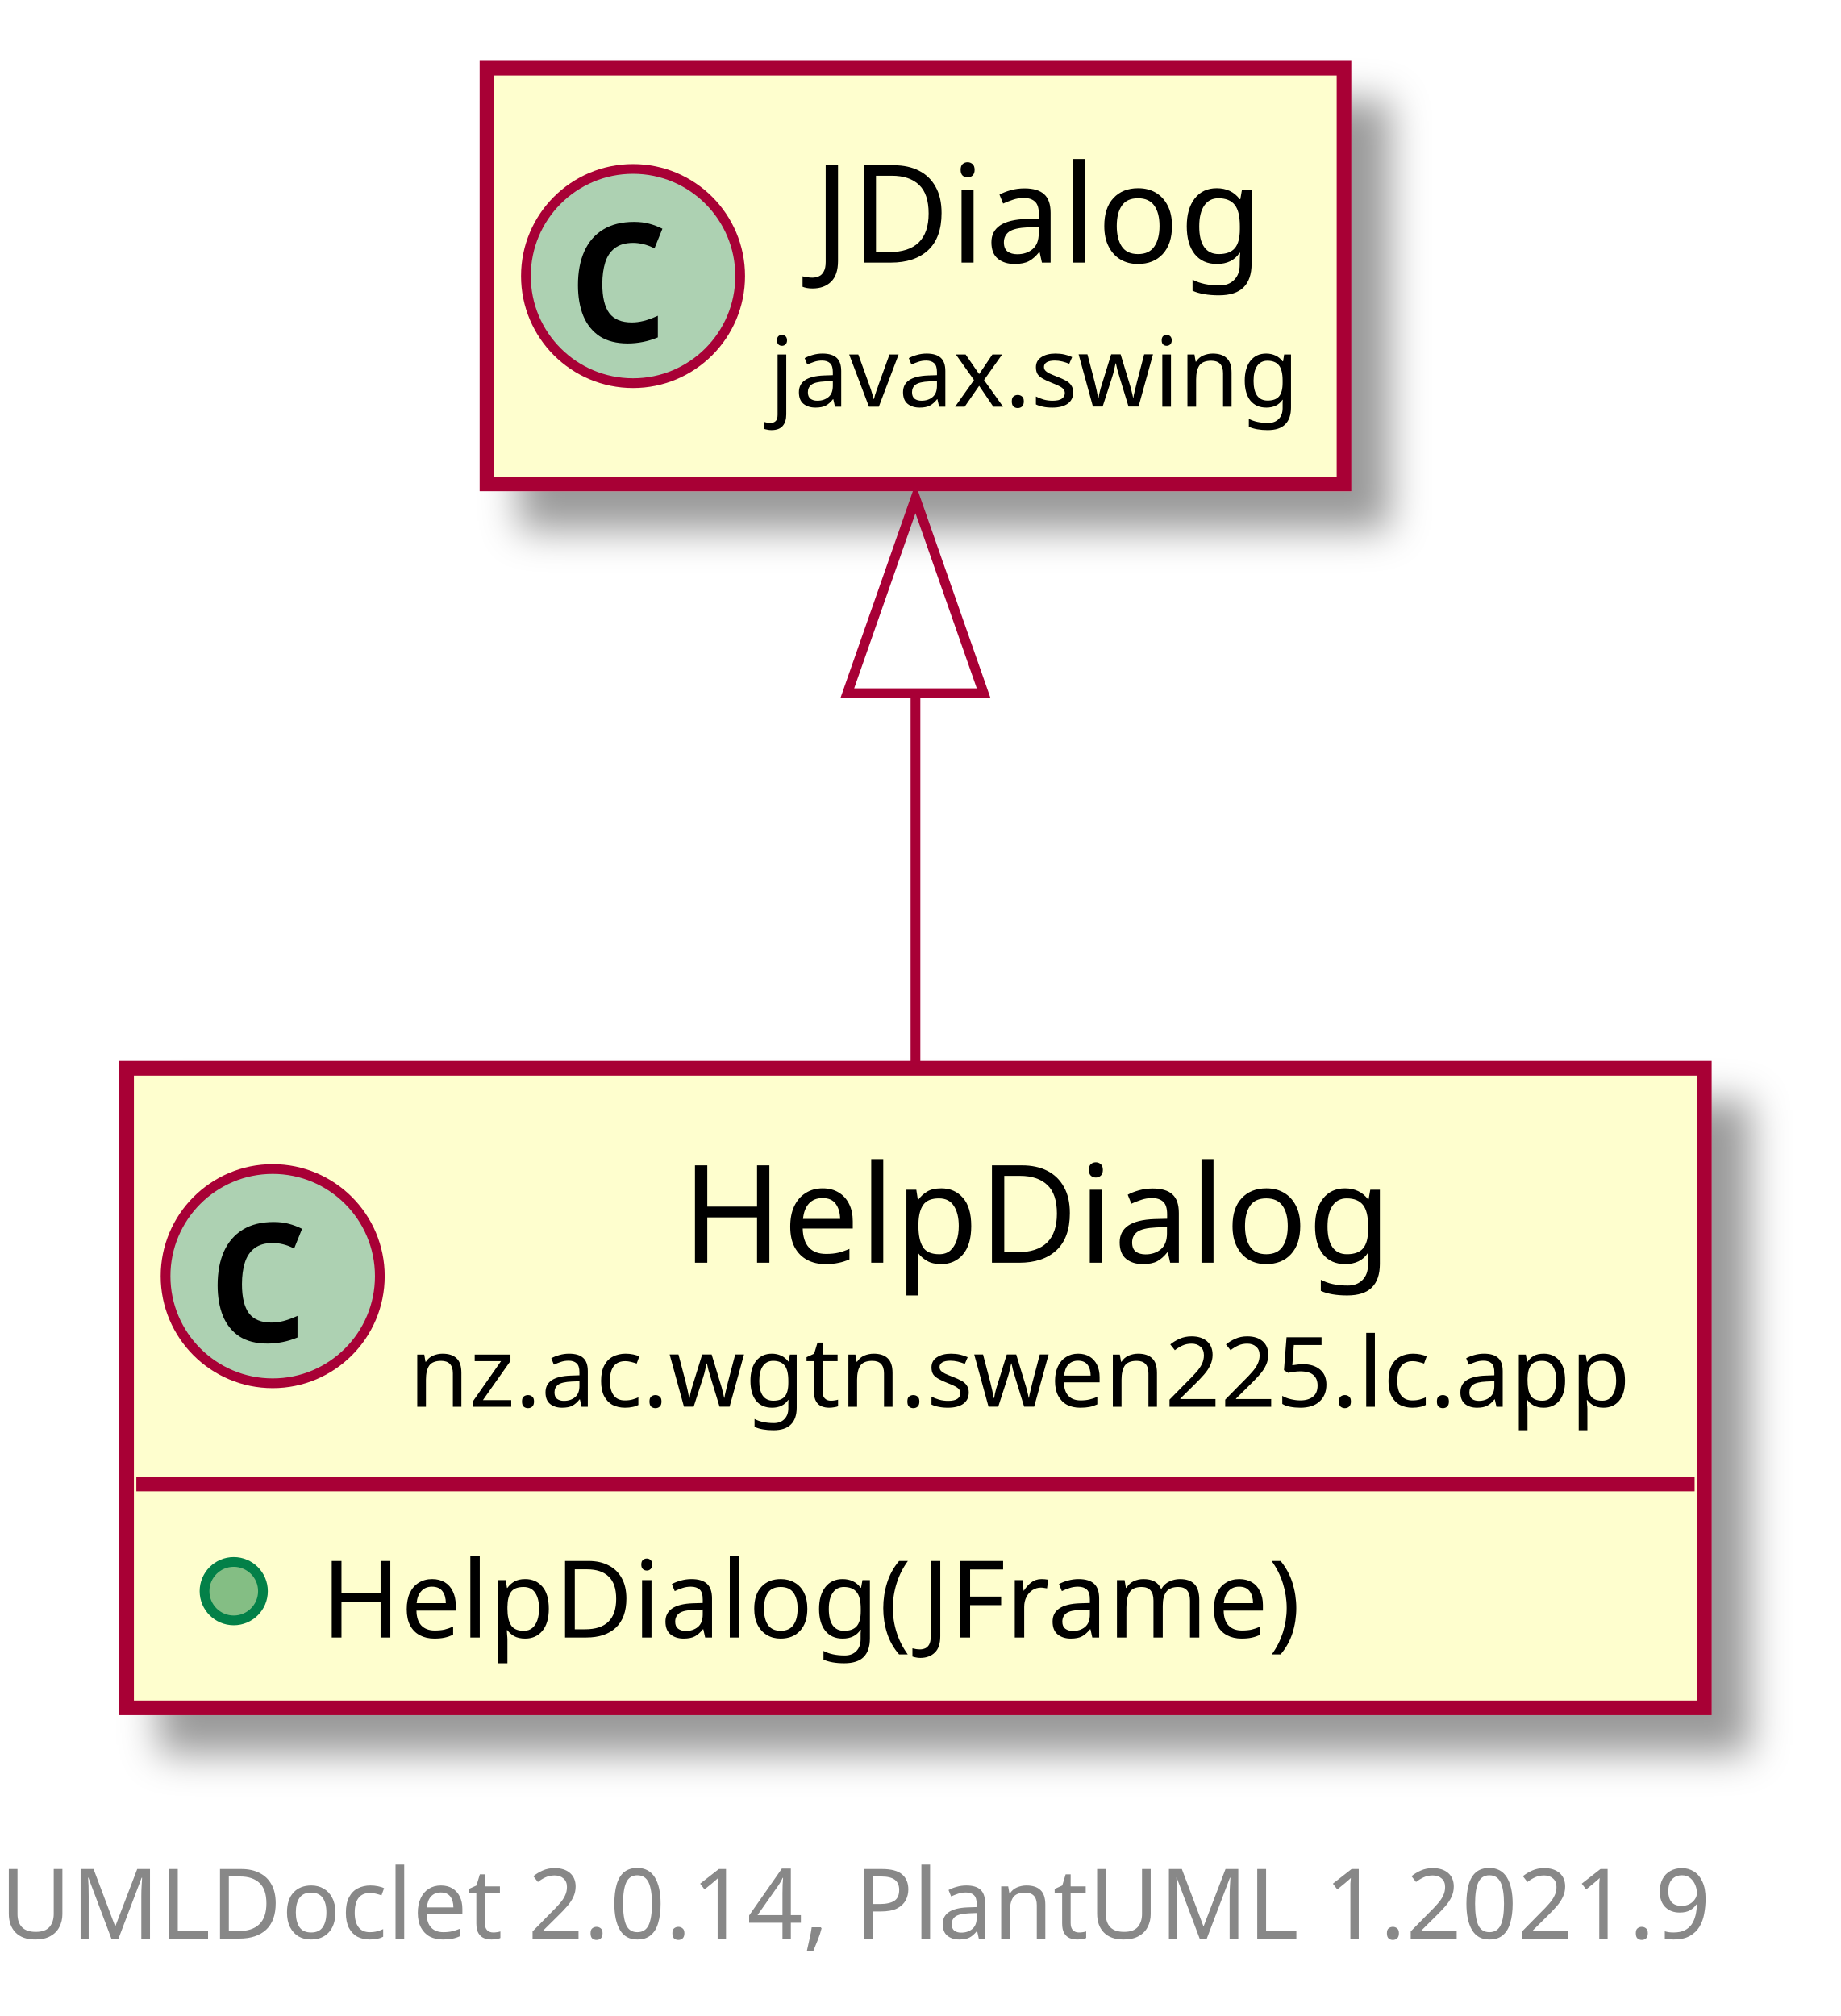
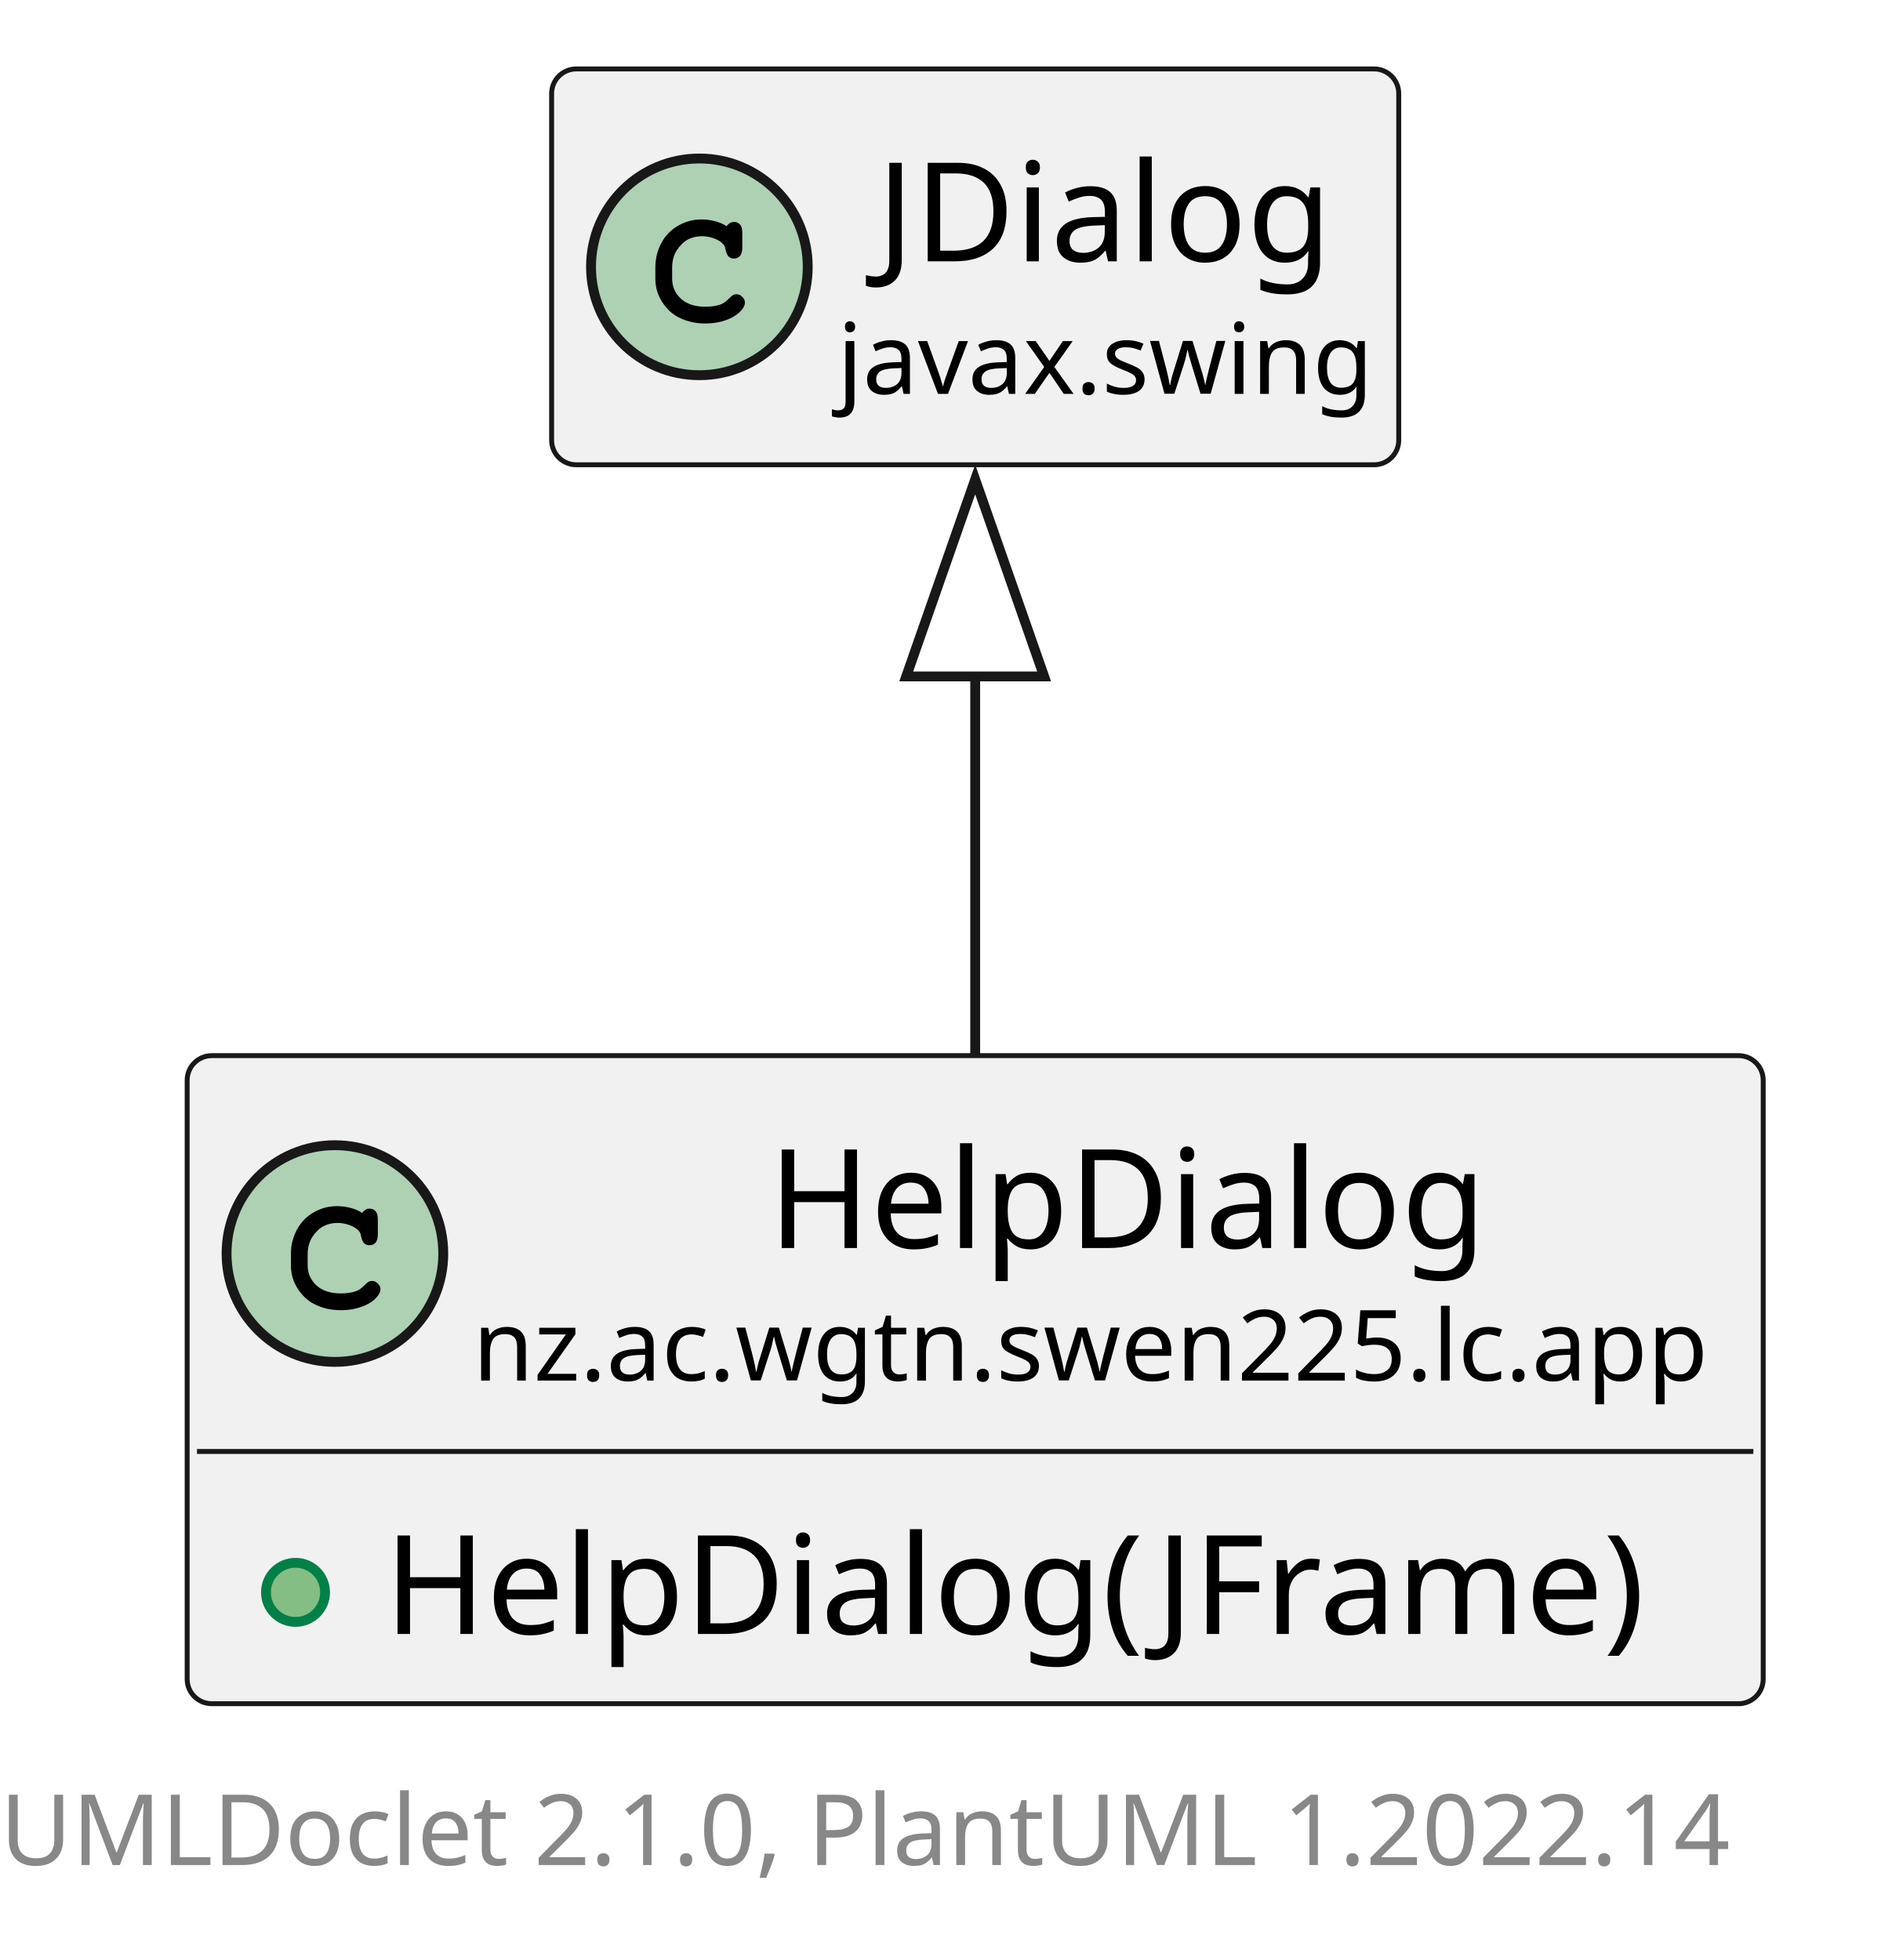
- <svg xmlns="http://www.w3.org/2000/svg" xmlns:xlink="http://www.w3.org/1999/xlink" contentScriptType="application/ecmascript" contentStyleType="text/css" height="207px" preserveAspectRatio="none" style="width:189px;height:207px;background:#FFFFFF;" version="1.1" viewBox="0 0 189 207" width="189px" zoomAndPan="magnify">
-   <defs>
-     <filter height="300%" id="fx4z7fyt8xu7" width="300%" x="-1" y="-1">
-       <feGaussianBlur result="blurOut" stdDeviation="2.0" />
-       <feColorMatrix in="blurOut" result="blurOut2" type="matrix" values="0 0 0 0 0 0 0 0 0 0 0 0 0 0 0 0 0 0 .4 0" />
-       <feOffset dx="4.0" dy="4.0" in="blurOut2" result="blurOut3" />
-       <feBlend in="SourceGraphic" in2="blurOut3" mode="normal" />
-     </filter>
-   </defs>
+ <svg xmlns="http://www.w3.org/2000/svg" xmlns:xlink="http://www.w3.org/1999/xlink" contentStyleType="text/css" height="199px" preserveAspectRatio="none" style="width:192px;height:199px;background:#FFFFFF;" version="1.1" viewBox="0 0 192 199" width="192px" zoomAndPan="magnify">
+   <defs />
  <g>
    <a href="HelpDialog.html" target="_top" title="HelpDialog.html" xlink:actuate="onRequest" xlink:href="HelpDialog.html" xlink:show="new" xlink:title="HelpDialog.html" xlink:type="simple">
-       <rect codeLine="5" fill="#FEFECE" filter="url(#fx4z7fyt8xu7)" height="65.67" id="nz.ac.wgtn.swen225.lc.app.HelpDialog" style="stroke:#A80036;stroke-width:1.5;" width="162" x="13" y="109.69" />
-       <ellipse cx="28" cy="131.034" fill="#ADD1B2" rx="11" ry="11" style="stroke:#A80036;stroke-width:1.0;" />
-       <path d="M27.469,137.956 Q25.719,137.956 24.578,137.221 Q23.453,136.471 22.891,135.128 Q22.344,133.768 22.344,131.971 Q22.344,129.94 23,128.487 Q23.656,127.034 24.938,126.253 Q26.219,125.472 28.094,125.472 Q28.984,125.472 29.656,125.659 Q30.328,125.831 31.016,126.175 L30.203,128.19 Q29.578,127.878 29.031,127.753 Q28.5,127.628 28.016,127.628 Q26.844,127.628 26.141,128.159 Q25.438,128.69 25.141,129.643 Q24.844,130.596 24.844,131.862 Q24.844,133.878 25.562,134.846 Q26.281,135.8 27.875,135.8 Q28.469,135.8 29.094,135.643 Q29.719,135.487 30.547,135.112 L30.547,137.331 Q29.812,137.643 29.016,137.8 Q28.234,137.956 27.469,137.956 Z " fill="#000000" />
-       <text fill="#000000" font-family="sans-serif" font-size="14" lengthAdjust="spacing" textLength="74" x="70" y="129.656">HelpDialog</text>
-       <text fill="#000000" font-family="sans-serif" font-size="10" lengthAdjust="spacing" textLength="130" x="42" y="144.448">nz.ac.wgtn.swen225.lc.app</text>
-       <line style="stroke:#A80036;stroke-width:1.5;" x1="14" x2="174" y1="152.378" y2="152.378" />
-       <ellipse cx="24" cy="163.378" fill="#84BE84" rx="3" ry="3" style="stroke:#038048;stroke-width:1.0;" />
-       <text fill="#000000" font-family="sans-serif" font-size="11" lengthAdjust="spacing" textLength="100" x="33" y="168.137">HelpDialog(JFrame)</text>
+       <g id="elem_nz.ac.wgtn.swen225.lc.app.HelpDialog">
+         <rect codeLine="5" fill="#F1F1F1" height="65.797" id="nz.ac.wgtn.swen225.lc.app.HelpDialog" rx="2.5" ry="2.5" style="stroke:#181818;stroke-width:0.5;" width="160" x="19" y="107.18" />
+         <ellipse cx="34" cy="127.274" fill="#ADD1B2" rx="11" ry="11" style="stroke:#181818;stroke-width:1.0;" />
+         <path d="M36.766,123.149 Q36.922,122.93 37.109,122.821 Q37.297,122.711 37.516,122.711 Q37.891,122.711 38.125,122.977 Q38.359,123.227 38.359,123.836 L38.359,125.289 Q38.359,125.899 38.125,126.164 Q37.891,126.43 37.516,126.43 Q37.172,126.43 36.969,126.227 Q36.766,126.039 36.656,125.524 Q36.609,125.164 36.422,124.977 Q36.094,124.602 35.484,124.383 Q34.875,124.164 34.25,124.164 Q33.484,124.164 32.844,124.493 Q32.219,124.821 31.719,125.571 Q31.234,126.321 31.234,127.352 L31.234,128.446 Q31.234,129.68 32.125,130.508 Q33.016,131.321 34.609,131.321 Q35.547,131.321 36.203,131.071 Q36.594,130.914 37.016,130.477 Q37.281,130.211 37.422,130.133 Q37.578,130.055 37.781,130.055 Q38.109,130.055 38.359,130.321 Q38.625,130.571 38.625,130.914 Q38.625,131.258 38.281,131.664 Q37.781,132.243 36.984,132.571 Q35.906,133.024 34.609,133.024 Q33.094,133.024 31.891,132.399 Q30.906,131.899 30.219,130.836 Q29.531,129.758 29.531,128.477 L29.531,127.321 Q29.531,125.993 30.141,124.852 Q30.766,123.696 31.859,123.086 Q32.953,122.461 34.188,122.461 Q34.922,122.461 35.562,122.633 Q36.219,122.789 36.766,123.149 Z " fill="#000000" />
+         <text fill="#000000" font-family="sans-serif" font-size="14" lengthAdjust="spacing" textLength="68" x="78" y="126.713">HelpDialog</text>
+         <text fill="#000000" font-family="sans-serif" font-size="10" lengthAdjust="spacing" textLength="128" x="48" y="140.17">nz.ac.wgtn.swen225.lc.app</text>
+         <line style="stroke:#181818;stroke-width:0.5;" x1="20" x2="178" y1="147.368" y2="147.368" />
+         <ellipse cx="30" cy="161.672" fill="#84BE84" rx="3" ry="3" style="stroke:#038048;stroke-width:1.0;" />
+         <text fill="#000000" font-family="sans-serif" font-size="14" lengthAdjust="spacing" textLength="125" x="39" y="165.901">HelpDialog(JFrame)</text>
+       </g>
    </a>
-     <rect codeLine="9" fill="#FEFECE" filter="url(#fx4z7fyt8xu7)" height="42.688" id="javax.swing.JDialog" style="stroke:#A80036;stroke-width:1.5;" width="88" x="50" y="7" />
-     <ellipse cx="65" cy="28.344" fill="#ADD1B2" rx="11" ry="11" style="stroke:#A80036;stroke-width:1.0;" />
-     <path d="M64.469,35.266 Q62.719,35.266 61.578,34.532 Q60.453,33.782 59.891,32.438 Q59.344,31.078 59.344,29.282 Q59.344,27.25 60,25.797 Q60.656,24.344 61.938,23.563 Q63.219,22.782 65.094,22.782 Q65.984,22.782 66.656,22.969 Q67.328,23.141 68.016,23.485 L67.203,25.5 Q66.578,25.188 66.031,25.063 Q65.5,24.938 65.016,24.938 Q63.844,24.938 63.141,25.469 Q62.438,26 62.141,26.953 Q61.844,27.907 61.844,29.172 Q61.844,31.188 62.562,32.157 Q63.281,33.11 64.875,33.11 Q65.469,33.11 66.094,32.953 Q66.719,32.797 67.547,32.422 L67.547,34.641 Q66.812,34.953 66.016,35.11 Q65.234,35.266 64.469,35.266 Z " fill="#000000" />
-     <text fill="#000000" font-family="sans-serif" font-size="14" lengthAdjust="spacing" textLength="47" x="83.5" y="26.966">JDialog</text>
-     <text fill="#000000" font-family="sans-serif" font-size="10" lengthAdjust="spacing" textLength="56" x="79" y="41.758">javax.swing</text>
-     <path codeLine="11" d="M94,71.18 C94,83.8 94,97.45 94,109.33 " fill="none" id="javax.swing.JDialog-backto-nz.ac.wgtn.swen225.lc.app.HelpDialog" style="stroke:#A80036;stroke-width:1.0;" />
-     <polygon fill="none" points="87,71.18,94,51.18,101,71.18,87,71.18" style="stroke:#A80036;stroke-width:1.0;" />
-     <text fill="#888888" font-family="sans-serif" font-size="10" lengthAdjust="spacing" textLength="182" x="0" y="199.05">UMLDoclet 2.0.14, PlantUML 1.2021.9</text>
+     <g id="elem_javax.swing.JDialog">
+       <rect codeLine="9" fill="#F1F1F1" height="40.188" id="javax.swing.JDialog" rx="2.5" ry="2.5" style="stroke:#181818;stroke-width:0.5;" width="86" x="56" y="7" />
+       <ellipse cx="71" cy="27.094" fill="#ADD1B2" rx="11" ry="11" style="stroke:#181818;stroke-width:1.0;" />
+       <path d="M73.766,22.969 Q73.922,22.75 74.109,22.641 Q74.297,22.531 74.516,22.531 Q74.891,22.531 75.125,22.797 Q75.359,23.047 75.359,23.656 L75.359,25.109 Q75.359,25.719 75.125,25.984 Q74.891,26.25 74.516,26.25 Q74.172,26.25 73.969,26.047 Q73.766,25.859 73.656,25.344 Q73.609,24.984 73.422,24.797 Q73.094,24.422 72.484,24.203 Q71.875,23.984 71.25,23.984 Q70.484,23.984 69.844,24.312 Q69.219,24.641 68.719,25.391 Q68.234,26.141 68.234,27.172 L68.234,28.266 Q68.234,29.5 69.125,30.328 Q70.016,31.141 71.609,31.141 Q72.547,31.141 73.203,30.891 Q73.594,30.734 74.016,30.297 Q74.281,30.031 74.422,29.953 Q74.578,29.875 74.781,29.875 Q75.109,29.875 75.359,30.141 Q75.625,30.391 75.625,30.734 Q75.625,31.078 75.281,31.484 Q74.781,32.062 73.984,32.391 Q72.906,32.844 71.609,32.844 Q70.094,32.844 68.891,32.219 Q67.906,31.719 67.219,30.656 Q66.531,29.578 66.531,28.297 L66.531,27.141 Q66.531,25.812 67.141,24.672 Q67.766,23.516 68.859,22.906 Q69.953,22.281 71.188,22.281 Q71.922,22.281 72.562,22.453 Q73.219,22.609 73.766,22.969 Z " fill="#000000" />
+       <text fill="#000000" font-family="sans-serif" font-size="14" lengthAdjust="spacing" textLength="46" x="89" y="26.533">JDialog</text>
+       <text fill="#000000" font-family="sans-serif" font-size="10" lengthAdjust="spacing" textLength="54" x="85" y="39.99">javax.swing</text>
+     </g>
+     <g id="link_javax.swing.JDialog_nz.ac.wgtn.swen225.lc.app.HelpDialog">
+       <path codeLine="11" d="M99,68.63 C99,81.3 99,95.09 99,107.09 " fill="none" id="javax.swing.JDialog-backto-nz.ac.wgtn.swen225.lc.app.HelpDialog" style="stroke:#181818;stroke-width:1.0;" />
+       <polygon fill="none" points="92,68.68,99,48.68,106,68.68,92,68.68" style="stroke:#181818;stroke-width:1.0;" />
+     </g>
+     <text fill="#888888" font-family="sans-serif" font-size="10" lengthAdjust="spacing" textLength="184" x="0" y="189.358">UMLDoclet 2.1.0, PlantUML 1.2022.14</text>
  </g>
</svg>
